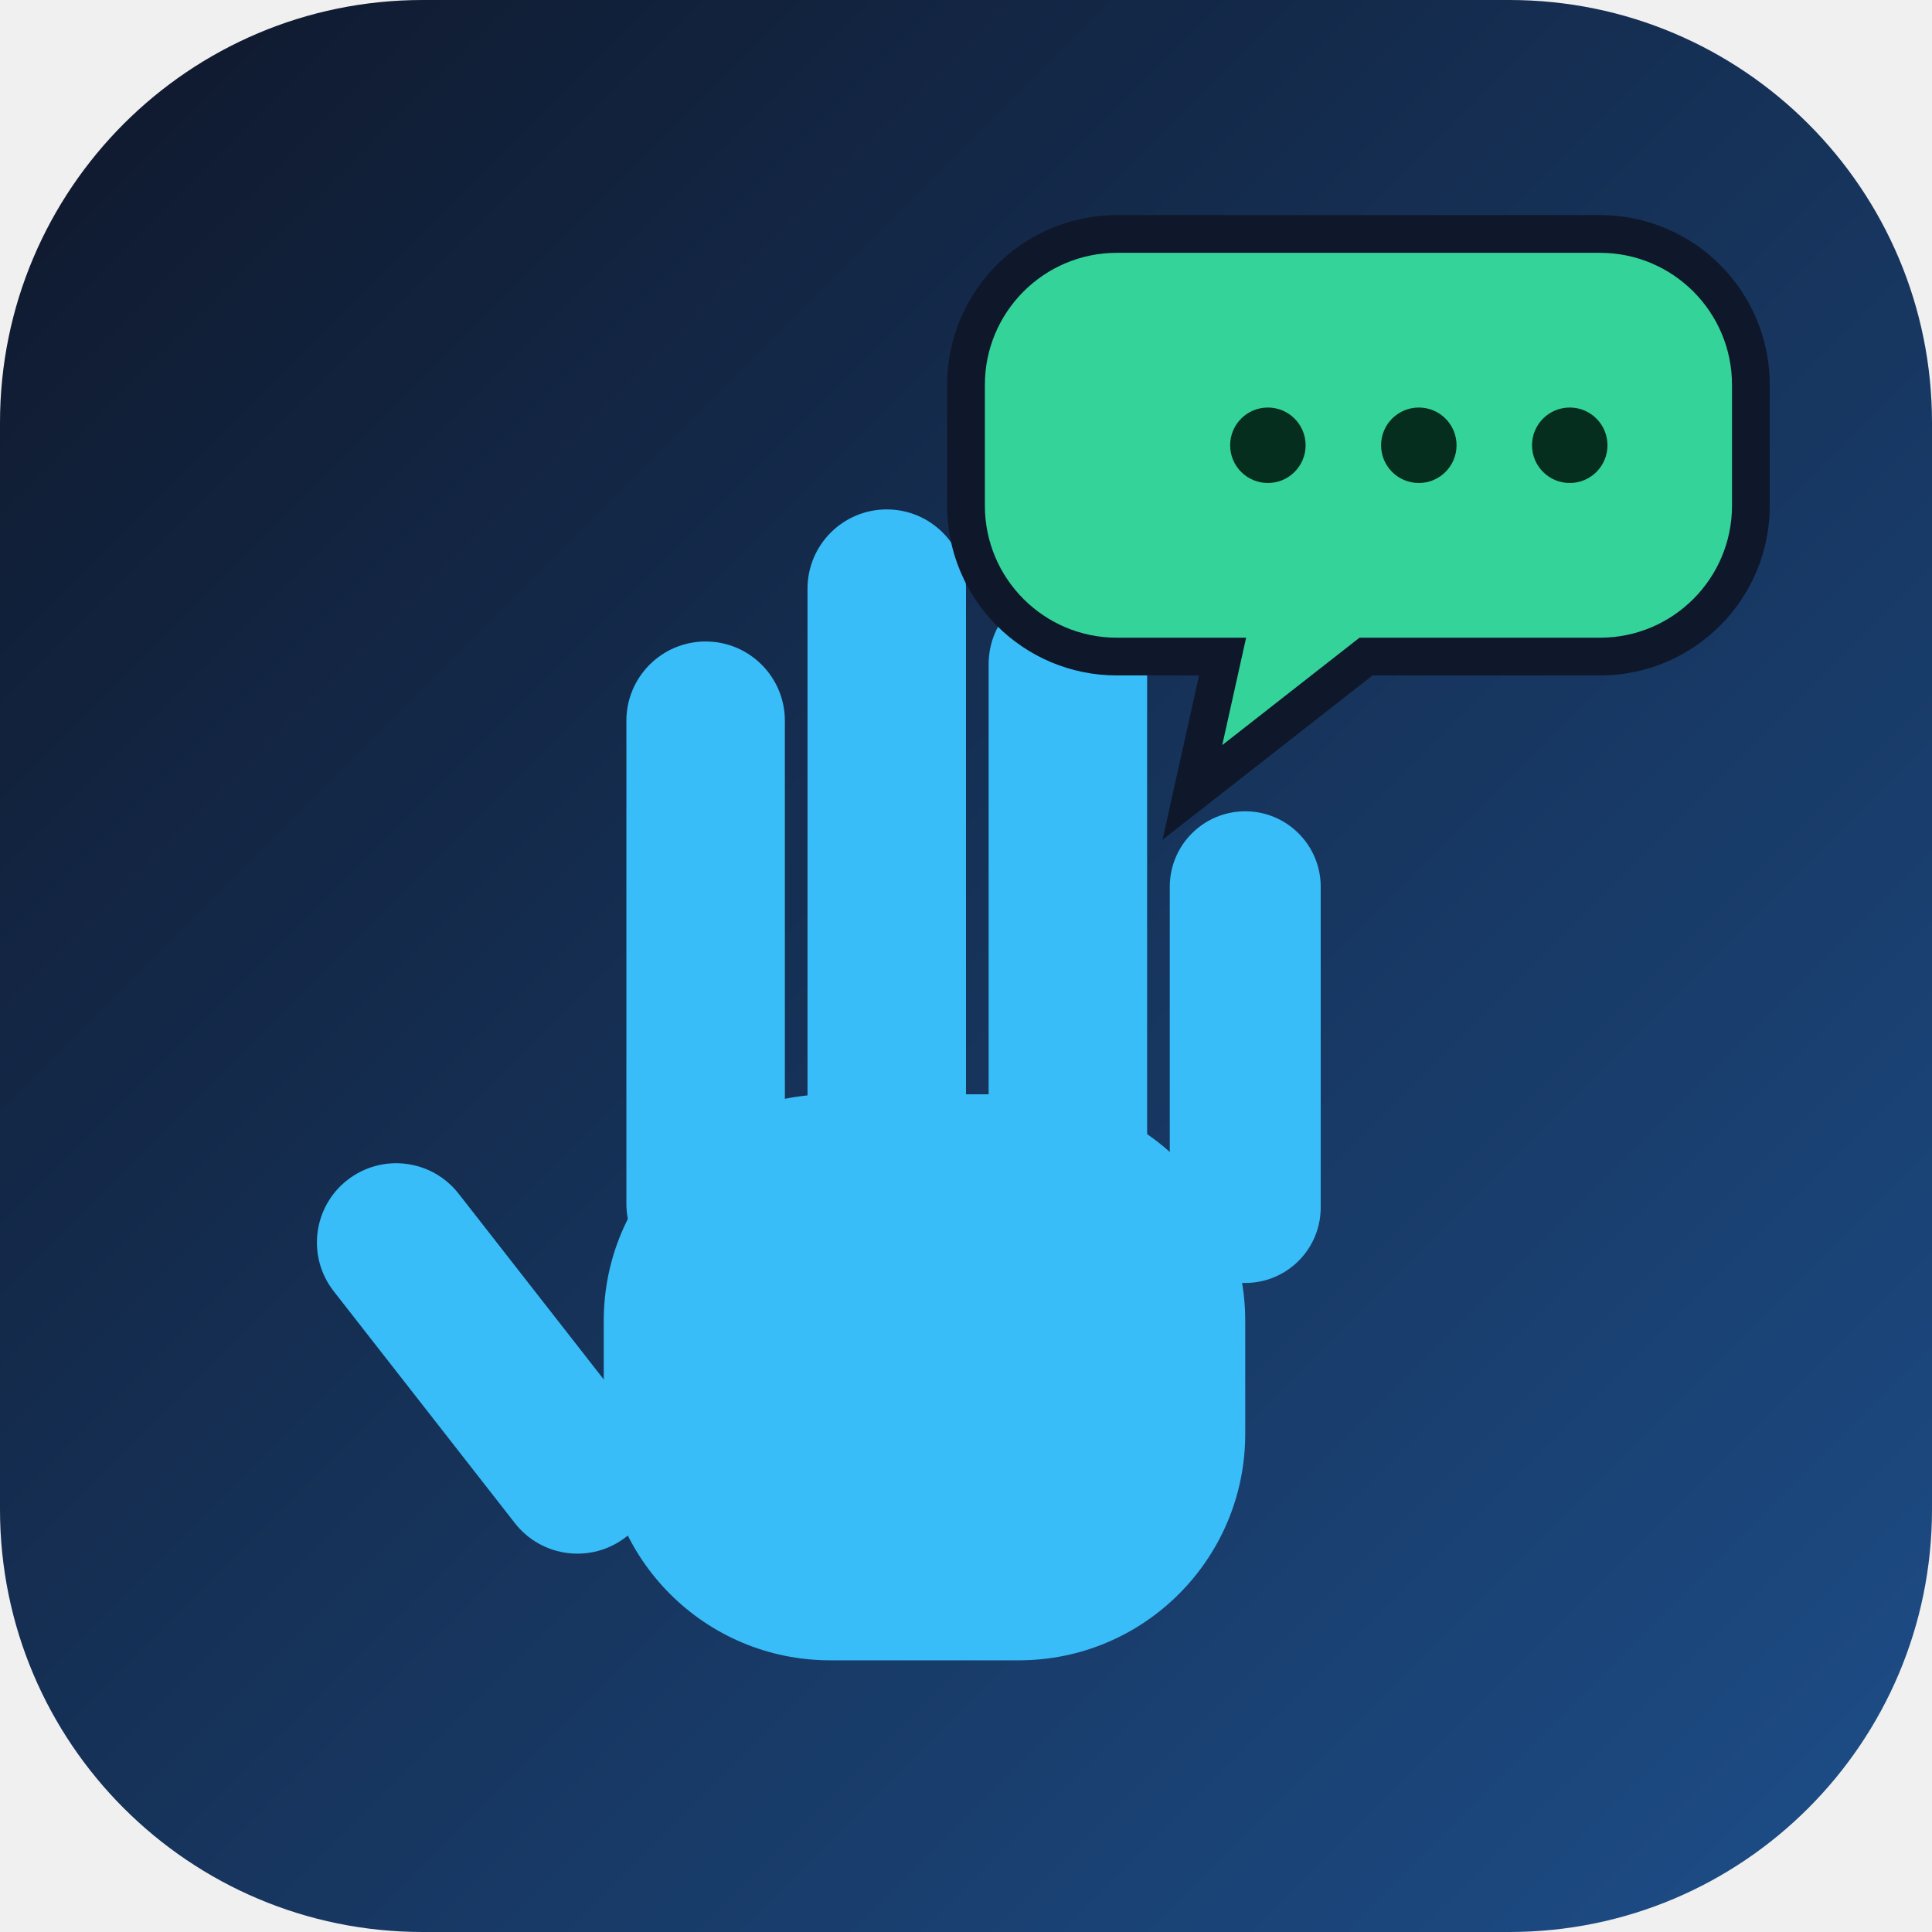
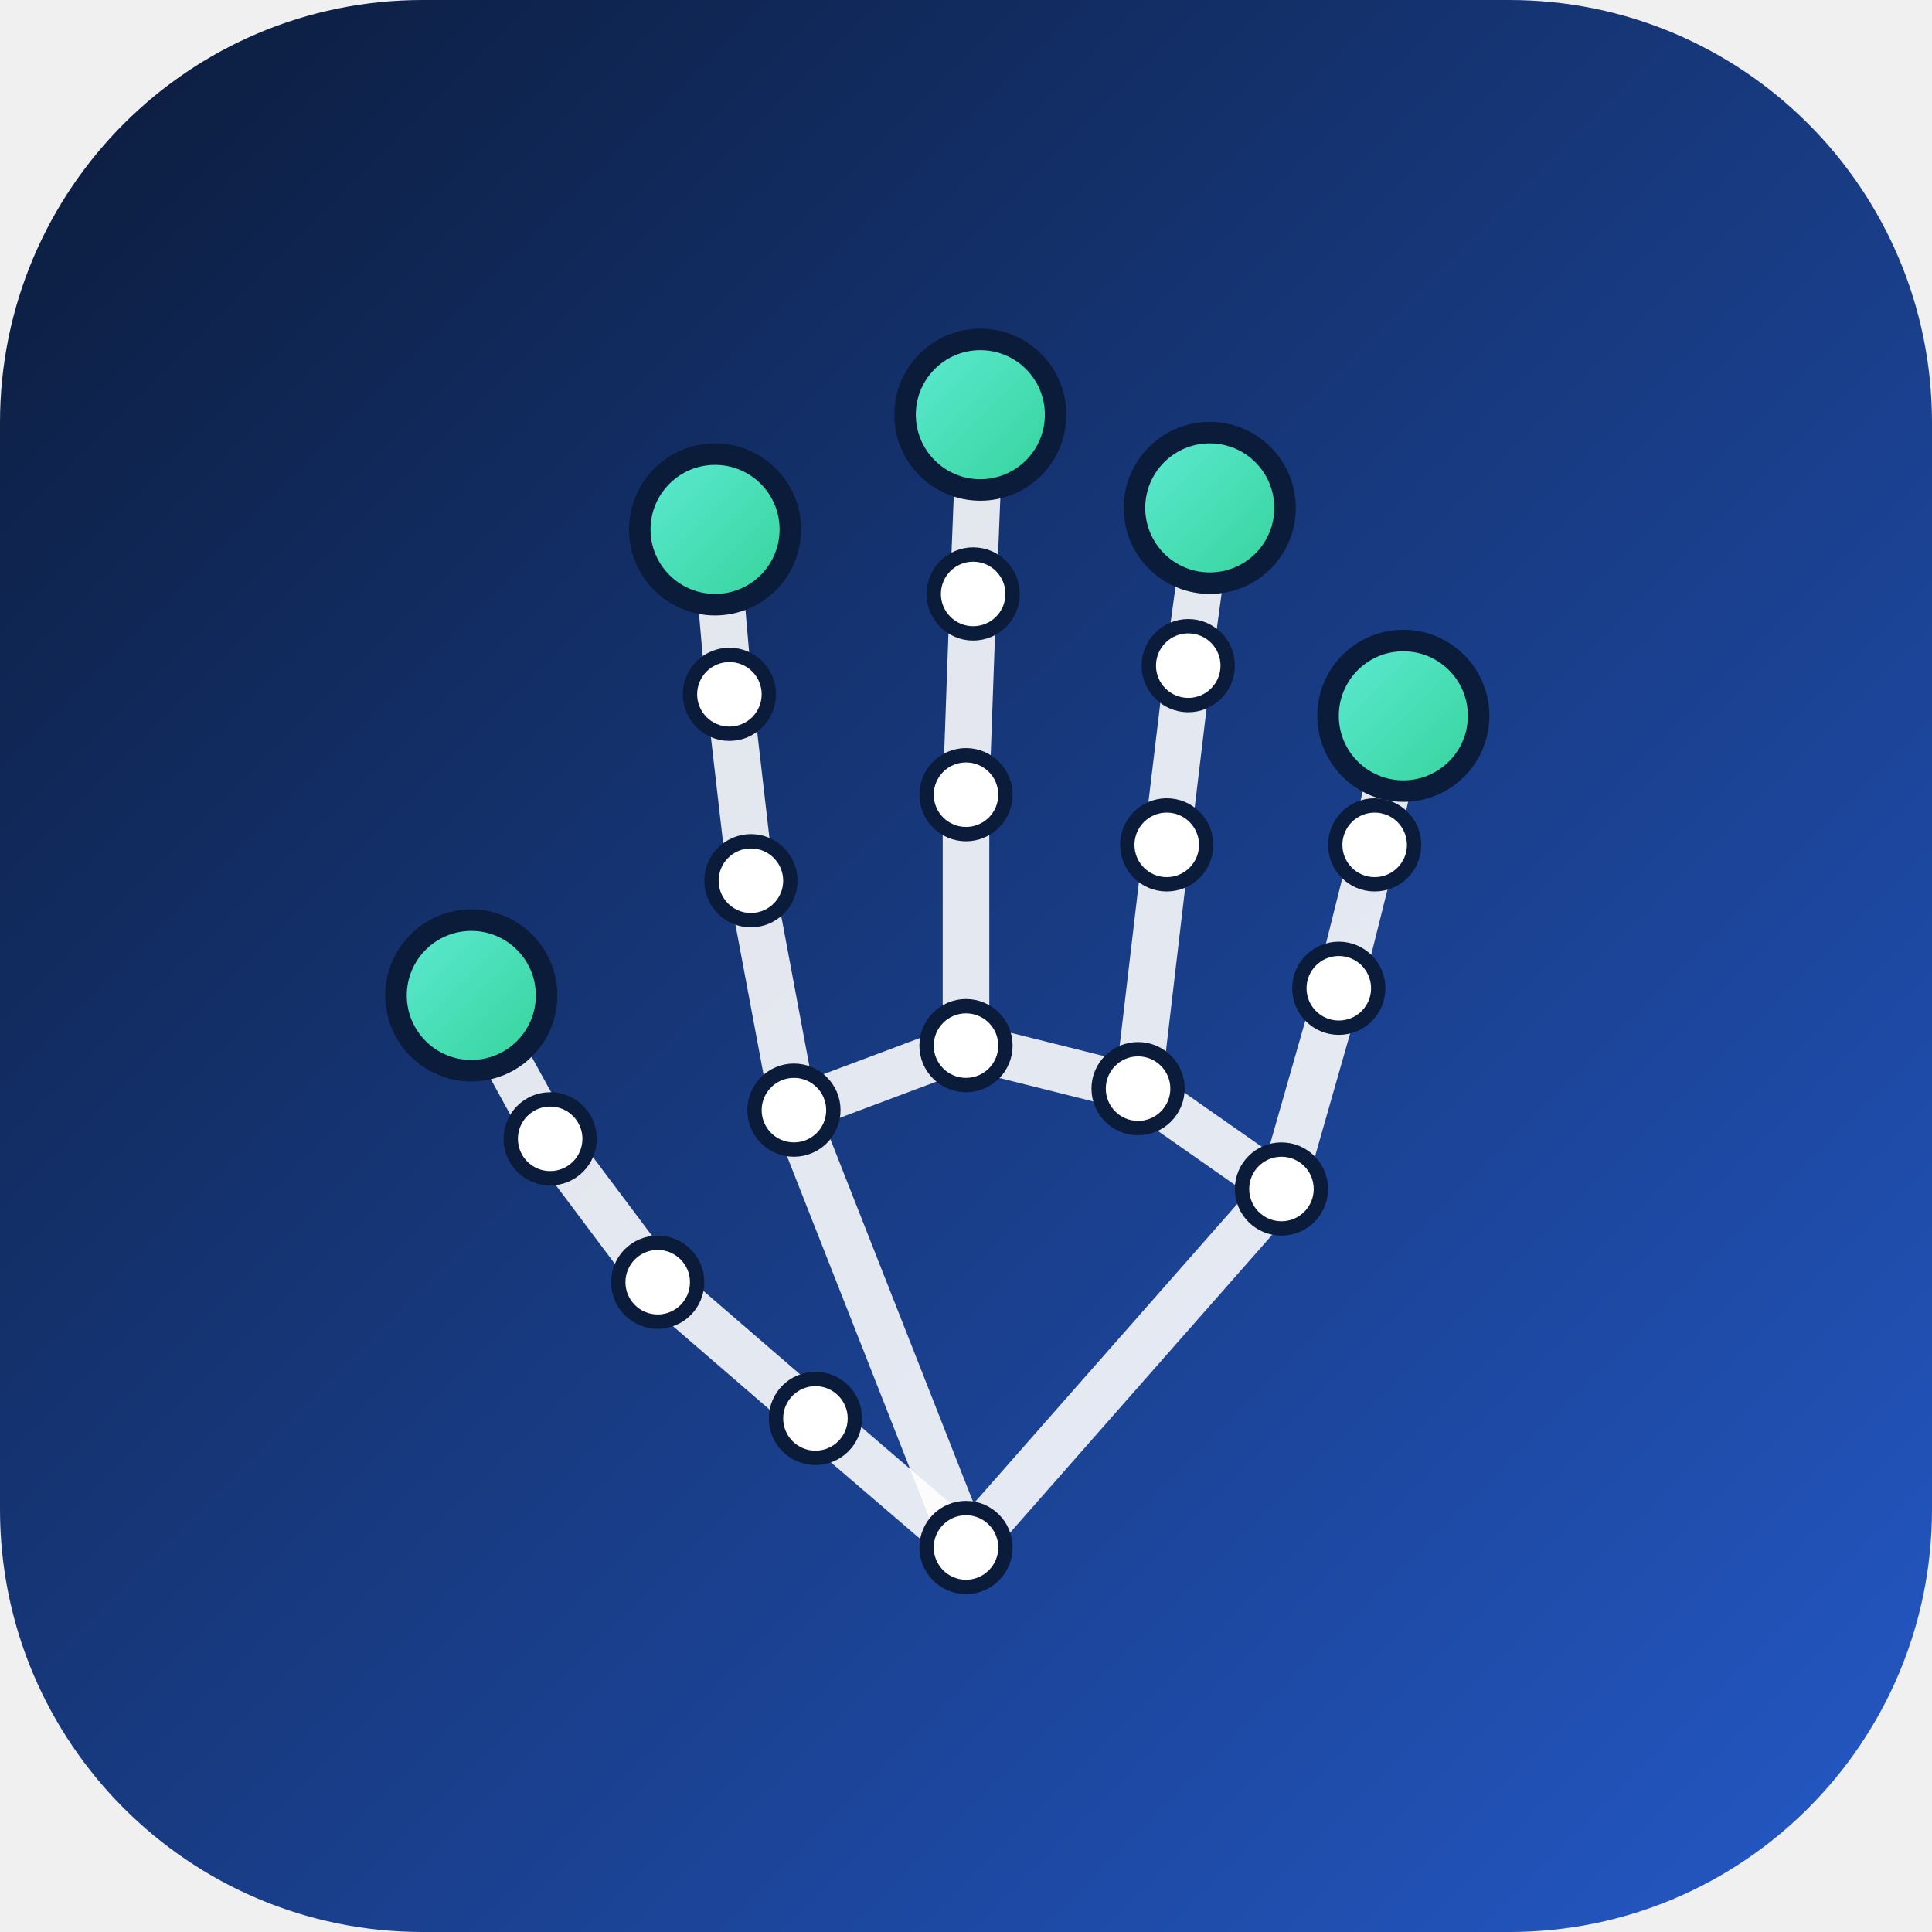
- <svg xmlns="http://www.w3.org/2000/svg" viewBox="0 0 512 512" width="512" height="512">
+ <svg xmlns="http://www.w3.org/2000/svg" viewBox="0 0 512 512">
  <defs>
-     <linearGradient id="bg" x1="0" y1="0" x2="1" y2="1">
-       <stop offset="0" stop-color="#0f172a" />
-       <stop offset="1" stop-color="#1d4e89" />
+     <linearGradient id="g" x1="0" y1="0" x2="1" y2="1">
+       <stop offset="0" stop-color="#0b1b3a" />
+       <stop offset="1" stop-color="#2459c7" />
+     </linearGradient>
+     <linearGradient id="t" x1="0" y1="0" x2="1" y2="1">
+       <stop offset="0" stop-color="#5eead4" />
+       <stop offset="1" stop-color="#34d399" />
    </linearGradient>
  </defs>
-   <rect width="512" height="512" rx="112" fill="url(#bg)" />
-   <g transform="translate(0.0,0.0) scale(1.0)">
-     <g fill="#38bdf8">
-       <rect x="160" y="290" width="170" height="150" rx="60" />
-       <rect x="166" y="170" width="42" height="170" rx="21" />
-       <rect x="214" y="135" width="42" height="205" rx="21" />
-       <rect x="262" y="155" width="42" height="185" rx="21" />
-       <rect x="310" y="215" width="40" height="125" rx="20" />
-       <rect x="108" y="300" width="42" height="120" rx="21" transform="rotate(-38 129 360)" />
-     </g>
-     <path d="M296 62h128a40 40 0 0 1 40 40v32a40 40 0 0 1-40 40h-62l-46 36 8-36h-28a40 40 0 0 1-40-40v-32a40 40 0 0 1 40-40z" fill="#34d399" stroke="#0f172a" stroke-width="10" />
-     <g fill="#052e1f">
-       <circle cx="336" cy="118" r="10" />
-       <circle cx="376" cy="118" r="10" />
-       <circle cx="416" cy="118" r="10" />
-     </g>
+   <rect width="512" height="512" rx="112" fill="url(#g)" />
+   <g transform="translate(256 260) scale(0.95) translate(-256 -260)">
+     <line x1="256" y1="418" x2="214" y2="382" stroke="#ffffff" stroke-opacity=".88" stroke-width="13" stroke-linecap="round" />
+     <line x1="214" y1="382" x2="170" y2="344" stroke="#ffffff" stroke-opacity=".88" stroke-width="13" stroke-linecap="round" />
+     <line x1="170" y1="344" x2="140" y2="304" stroke="#ffffff" stroke-opacity=".88" stroke-width="13" stroke-linecap="round" />
+     <line x1="140" y1="304" x2="118" y2="264" stroke="#ffffff" stroke-opacity=".88" stroke-width="13" stroke-linecap="round" />
+     <line x1="256" y1="418" x2="208" y2="296" stroke="#ffffff" stroke-opacity=".88" stroke-width="13" stroke-linecap="round" />
+     <line x1="208" y1="296" x2="196" y2="232" stroke="#ffffff" stroke-opacity=".88" stroke-width="13" stroke-linecap="round" />
+     <line x1="196" y1="232" x2="190" y2="180" stroke="#ffffff" stroke-opacity=".88" stroke-width="13" stroke-linecap="round" />
+     <line x1="190" y1="180" x2="186" y2="134" stroke="#ffffff" stroke-opacity=".88" stroke-width="13" stroke-linecap="round" />
+     <line x1="208" y1="296" x2="256" y2="278" stroke="#ffffff" stroke-opacity=".88" stroke-width="13" stroke-linecap="round" />
+     <line x1="256" y1="278" x2="256" y2="208" stroke="#ffffff" stroke-opacity=".88" stroke-width="13" stroke-linecap="round" />
+     <line x1="256" y1="208" x2="258" y2="152" stroke="#ffffff" stroke-opacity=".88" stroke-width="13" stroke-linecap="round" />
+     <line x1="258" y1="152" x2="260" y2="102" stroke="#ffffff" stroke-opacity=".88" stroke-width="13" stroke-linecap="round" />
+     <line x1="256" y1="278" x2="304" y2="290" stroke="#ffffff" stroke-opacity=".88" stroke-width="13" stroke-linecap="round" />
+     <line x1="304" y1="290" x2="312" y2="222" stroke="#ffffff" stroke-opacity=".88" stroke-width="13" stroke-linecap="round" />
+     <line x1="312" y1="222" x2="318" y2="172" stroke="#ffffff" stroke-opacity=".88" stroke-width="13" stroke-linecap="round" />
+     <line x1="318" y1="172" x2="324" y2="128" stroke="#ffffff" stroke-opacity=".88" stroke-width="13" stroke-linecap="round" />
+     <line x1="304" y1="290" x2="344" y2="318" stroke="#ffffff" stroke-opacity=".88" stroke-width="13" stroke-linecap="round" />
+     <line x1="344" y1="318" x2="360" y2="262" stroke="#ffffff" stroke-opacity=".88" stroke-width="13" stroke-linecap="round" />
+     <line x1="360" y1="262" x2="370" y2="222" stroke="#ffffff" stroke-opacity=".88" stroke-width="13" stroke-linecap="round" />
+     <line x1="370" y1="222" x2="378" y2="186" stroke="#ffffff" stroke-opacity=".88" stroke-width="13" stroke-linecap="round" />
+     <line x1="256" y1="418" x2="344" y2="318" stroke="#ffffff" stroke-opacity=".88" stroke-width="13" stroke-linecap="round" />
+     <circle cx="256" cy="418" r="11" fill="#ffffff" stroke="#0b1b3a" stroke-width="4" />
+     <circle cx="214" cy="382" r="11" fill="#ffffff" stroke="#0b1b3a" stroke-width="4" />
+     <circle cx="170" cy="344" r="11" fill="#ffffff" stroke="#0b1b3a" stroke-width="4" />
+     <circle cx="140" cy="304" r="11" fill="#ffffff" stroke="#0b1b3a" stroke-width="4" />
+     <circle cx="118" cy="264" r="21" fill="url(#t)" stroke="#0b1b3a" stroke-width="6" />
+     <circle cx="208" cy="296" r="11" fill="#ffffff" stroke="#0b1b3a" stroke-width="4" />
+     <circle cx="196" cy="232" r="11" fill="#ffffff" stroke="#0b1b3a" stroke-width="4" />
+     <circle cx="190" cy="180" r="11" fill="#ffffff" stroke="#0b1b3a" stroke-width="4" />
+     <circle cx="186" cy="134" r="21" fill="url(#t)" stroke="#0b1b3a" stroke-width="6" />
+     <circle cx="256" cy="278" r="11" fill="#ffffff" stroke="#0b1b3a" stroke-width="4" />
+     <circle cx="256" cy="208" r="11" fill="#ffffff" stroke="#0b1b3a" stroke-width="4" />
+     <circle cx="258" cy="152" r="11" fill="#ffffff" stroke="#0b1b3a" stroke-width="4" />
+     <circle cx="260" cy="102" r="21" fill="url(#t)" stroke="#0b1b3a" stroke-width="6" />
+     <circle cx="304" cy="290" r="11" fill="#ffffff" stroke="#0b1b3a" stroke-width="4" />
+     <circle cx="312" cy="222" r="11" fill="#ffffff" stroke="#0b1b3a" stroke-width="4" />
+     <circle cx="318" cy="172" r="11" fill="#ffffff" stroke="#0b1b3a" stroke-width="4" />
+     <circle cx="324" cy="128" r="21" fill="url(#t)" stroke="#0b1b3a" stroke-width="6" />
+     <circle cx="344" cy="318" r="11" fill="#ffffff" stroke="#0b1b3a" stroke-width="4" />
+     <circle cx="360" cy="262" r="11" fill="#ffffff" stroke="#0b1b3a" stroke-width="4" />
+     <circle cx="370" cy="222" r="11" fill="#ffffff" stroke="#0b1b3a" stroke-width="4" />
+     <circle cx="378" cy="186" r="21" fill="url(#t)" stroke="#0b1b3a" stroke-width="6" />
  </g>
</svg>
